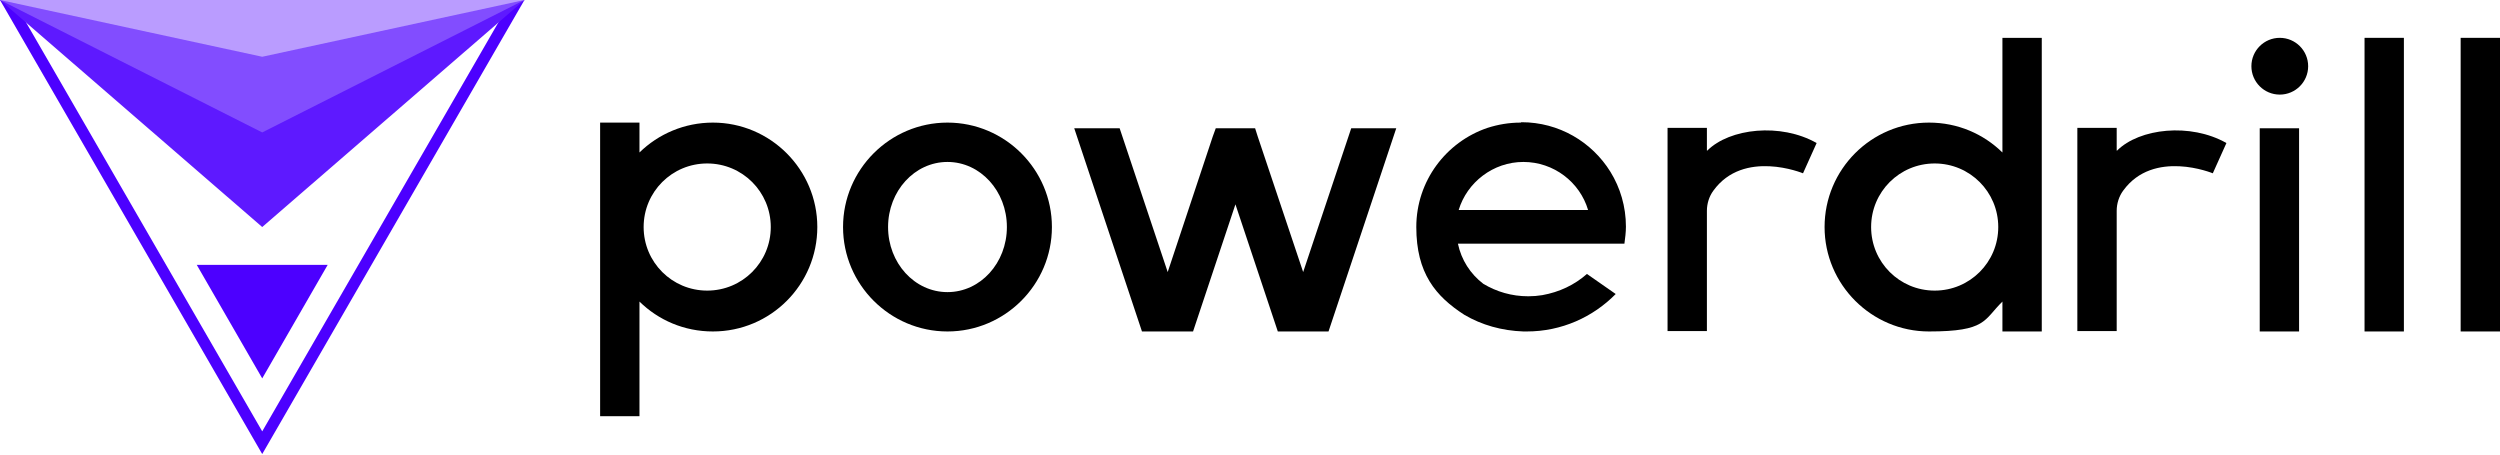
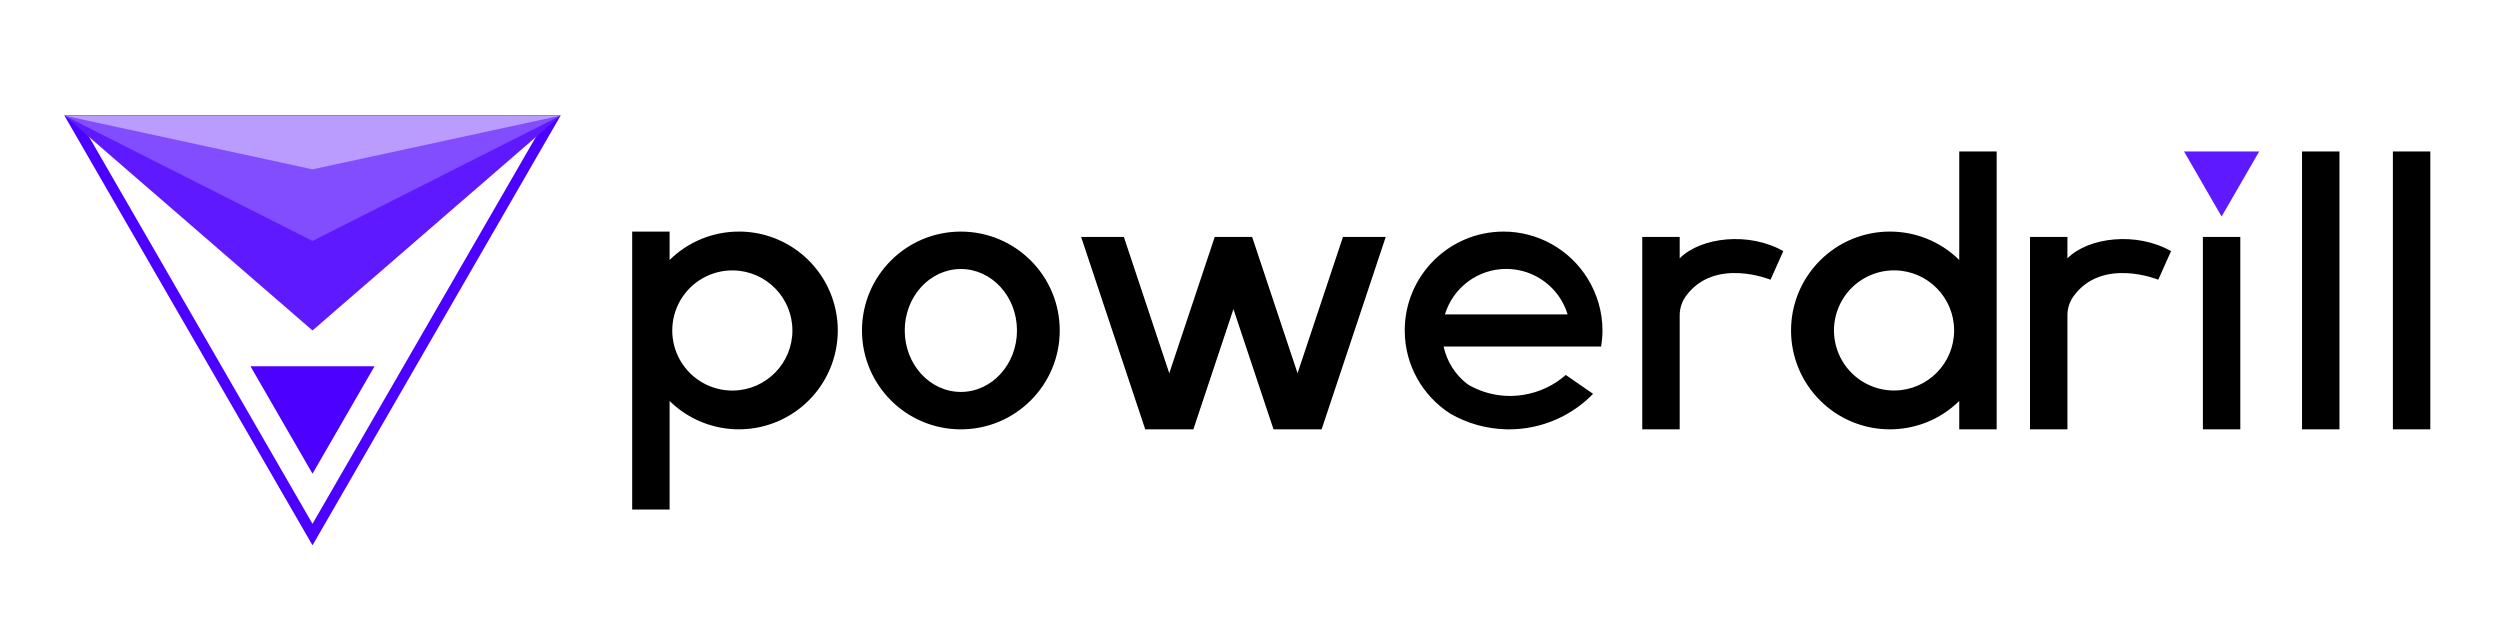
- <svg xmlns="http://www.w3.org/2000/svg" id="b" data-name="图层 2" viewBox="0 0 660.7 120">
+ <svg xmlns="http://www.w3.org/2000/svg" id="b" data-name="图层 2" viewBox="0 0 96 24">
  <defs>
-     <style>
-       .d {
-         fill: #824dff;
-       }
- 
-       .e {
-         fill: #ba9cff;
-       }
- 
-       .f {
-         fill: #5e19ff;
-       }
- 
-       .g {
-         fill: #4c00ff;
-       }
-     </style>
+     <style>.f,.g{stroke-width:0}.f{fill:#4c00ff}.g{fill:#5e19ff}</style>
  </defs>
-   <g id="c" data-name="logo&amp;amp;font(l2r)">
-     <g>
-       <path d="m250.4,32.4c-15.2,0-27.6,12.4-27.6,27.6s12.4,27.6,27.6,27.6,27.6-12.4,27.6-27.6-12.4-27.6-27.6-27.6Zm0,44.8c-8.7,0-15.7-7.7-15.7-17.2s7-17.2,15.7-17.2,15.7,7.7,15.7,17.2-7,17.2-15.7,17.2Z" />
-       <polygon points="344.4 71.9 332.4 36.1 331.7 33.9 321.3 33.9 320.5 36.1 308.6 71.9 295.9 33.9 283.9 33.9 301.8 87.6 303.3 87.6 313.8 87.6 315.3 87.6 326.5 54 337.7 87.6 339.2 87.6 349.6 87.6 351.1 87.6 369 33.9 357.1 33.9 344.4 71.9" />
-       <path d="m401.9,32.4c-3.1,0-6,.5-8.8,1.4-10.9,3.7-18.8,14-18.8,26.2s5.1,18.3,12.7,23.2c4.6,2.7,9.9,4.2,15.6,4.4.3,0,.6,0,.9,0,9.2,0,17.5-3.8,23.5-9.9l-7.6-5.3c-3.3,2.9-7.3,4.8-11.8,5.6-1.2.2-2.4.3-3.7.3-4.4,0-8.4-1.2-11.9-3.3-3.4-2.6-5.8-6.3-6.7-10.6h44c.2-1.5.4-3,.4-4.5,0-5.3-1.5-10.3-4.1-14.5-4.9-7.9-13.6-13.1-23.5-13.1Zm-16.4,23.1c2.2-7.3,9.1-12.7,17.1-12.7s14.9,5.3,17.1,12.7h-34.3Z" />
-       <path d="m451.1,39.8v-6h-10.4v53.7h10.4v-31.8c0-1.9.6-3.8,1.7-5.3,8-11.1,23.7-4.6,23.7-4.6l3.6-8c-9.5-5.4-23-3.9-28.9,2Z" />
-       <path d="m559.4,39.8v-6h-10.4v53.7h10.4v-31.8c0-1.9.6-3.8,1.7-5.3,8-11.1,23.7-4.6,23.7-4.6l3.6-8c-9.5-5.4-23-3.9-28.9,2Z" />
-       <rect x="624.9" y="10" width="10.4" height="77.6" />
-       <rect x="650.3" y="10" width="10.4" height="77.6" />
-       <circle cx="602.5" cy="17.5" r="7.5" />
-       <rect x="597.2" y="33.9" width="10.4" height="53.7" />
-       <path d="m529.2,40.3c-5-4.9-11.8-7.9-19.4-7.9-15.3,0-27.6,12.4-27.6,27.6s12.4,27.6,27.6,27.6,14.4-3,19.4-7.9v7.9h10.4V10h-10.4v30.3Zm-17.9,36.5c-9.3,0-16.8-7.5-16.8-16.8s7.5-16.8,16.8-16.8,16.8,7.5,16.8,16.8-7.5,16.8-16.8,16.8Z" />
-       <path d="m188.4,32.4c-7.5,0-14.4,3-19.4,7.9v-7.9h-10.4v77.6h10.4v-30.3c5,4.9,11.8,7.9,19.4,7.9,15.3,0,27.6-12.4,27.6-27.6s-12.4-27.6-27.6-27.6Zm-1.5,44.4c-9.3,0-16.8-7.5-16.8-16.8s7.5-16.8,16.8-16.8,16.8,7.5,16.8,16.8-7.5,16.8-16.8,16.8Z" />
-     </g>
-     <g>
-       <path class="g" d="m133.4,3l-64.1,111L5.2,3h128.2m5.2-3H0l69.3,120L138.6,0h0Z" />
-       <polygon class="f" points="69.3 60 138.6 0 0 0 69.3 60" />
-       <polygon class="d" points="69.3 35 138.6 0 0 0 69.3 35" />
-       <polygon class="e" points="69.3 15 138.6 0 0 0 69.3 15" />
-       <polygon class="g" points="69.3 100 86.6 70 52 70 69.3 100" />
-     </g>
+   <g id="c" data-name="黑底紫色logo">
+     <path fill="none" stroke-width="0" d="M24 0H0v24h96V0H24z" />
+     <path d="M20.812 4.853 12 20.115 3.188 4.853h17.624m.714-.413H2.474L12 20.94l9.526-16.5z" class="f" />
+     <path d="m12 12.69 9.526-8.25H2.474L12 12.69z" class="g" />
+     <path fill="#824dff" stroke-width="0" d="m12 9.253 9.526-4.813H2.474L12 9.253z" />
+     <path fill="#ba9cff" stroke-width="0" d="m12 6.503 9.526-2.063H2.474L12 6.503z" />
+     <path d="m12 18.19 2.382-4.125H9.618L12 18.19z" class="f" />
+     <path stroke-width="0" d="M36.897 8.893a3.797 3.797 0 1 0 0 7.594 3.797 3.797 0 0 0 0-7.594zm0 6.157c-1.19 0-2.155-1.057-2.155-2.36s.965-2.36 2.155-2.36 2.155 1.057 2.155 2.36-.965 2.36-2.155 2.36zm12.929-.718-1.641-4.925-.103-.309h-1.437l-.102.309-1.643 4.925-1.744-5.234h-1.641l2.462 7.389h1.848l1.539-4.618 1.539 4.618h1.847l2.462-7.389H51.57l-1.744 5.234zm7.912-5.439a3.796 3.796 0 0 0-3.796 3.797c0 1.34.696 2.516 1.747 3.193a4.508 4.508 0 0 0 2.138.602l.117.002c1.266 0 2.41-.522 3.231-1.363l-1.049-.726a3.215 3.215 0 0 1-1.622.763 3.178 3.178 0 0 1-2.147-.404 2.474 2.474 0 0 1-.922-1.451h6.047c.033-.201.053-.407.053-.616 0-.732-.212-1.414-.571-1.995a3.794 3.794 0 0 0-3.226-1.802zm-2.253 3.181a2.462 2.462 0 0 1 4.712 0h-4.712zM64.5 9.918v-.819h-1.437v7.388H64.5v-4.378c0-.262.081-.52.234-.732 1.099-1.522 3.254-.636 3.254-.636l.491-1.098c-1.312-.748-3.159-.543-3.98.277v-.002zm14.889 0v-.819h-1.437v7.388h1.437v-4.378c0-.262.081-.52.234-.732 1.099-1.522 3.254-.636 3.254-.636l.491-1.098c-1.312-.748-3.159-.543-3.98.277v-.002zm9.009-4.103h1.437v10.672h-1.437zm3.489 0h1.437v10.672h-1.437zm-7.296 3.283h1.437v7.388h-1.437zm-9.356-3.283v4.167a3.797 3.797 0 1 0 0 5.415v1.09h1.437V5.815h-1.437zm-2.456 9.18a2.307 2.307 0 1 1 .001-4.613 2.307 2.307 0 0 1-.001 4.613zM28.374 8.893a3.786 3.786 0 0 0-2.661 1.09v-1.09h-1.437v10.672h1.437v-4.167a3.797 3.797 0 1 0 2.661-6.506zm-.205 6.104a2.307 2.307 0 1 1 .001-4.613 2.307 2.307 0 0 1-.001 4.613z" />
+     <path d="m85.31 8.315 1.443-2.5h-2.887l1.444 2.5z" class="g" />
  </g>
</svg>
